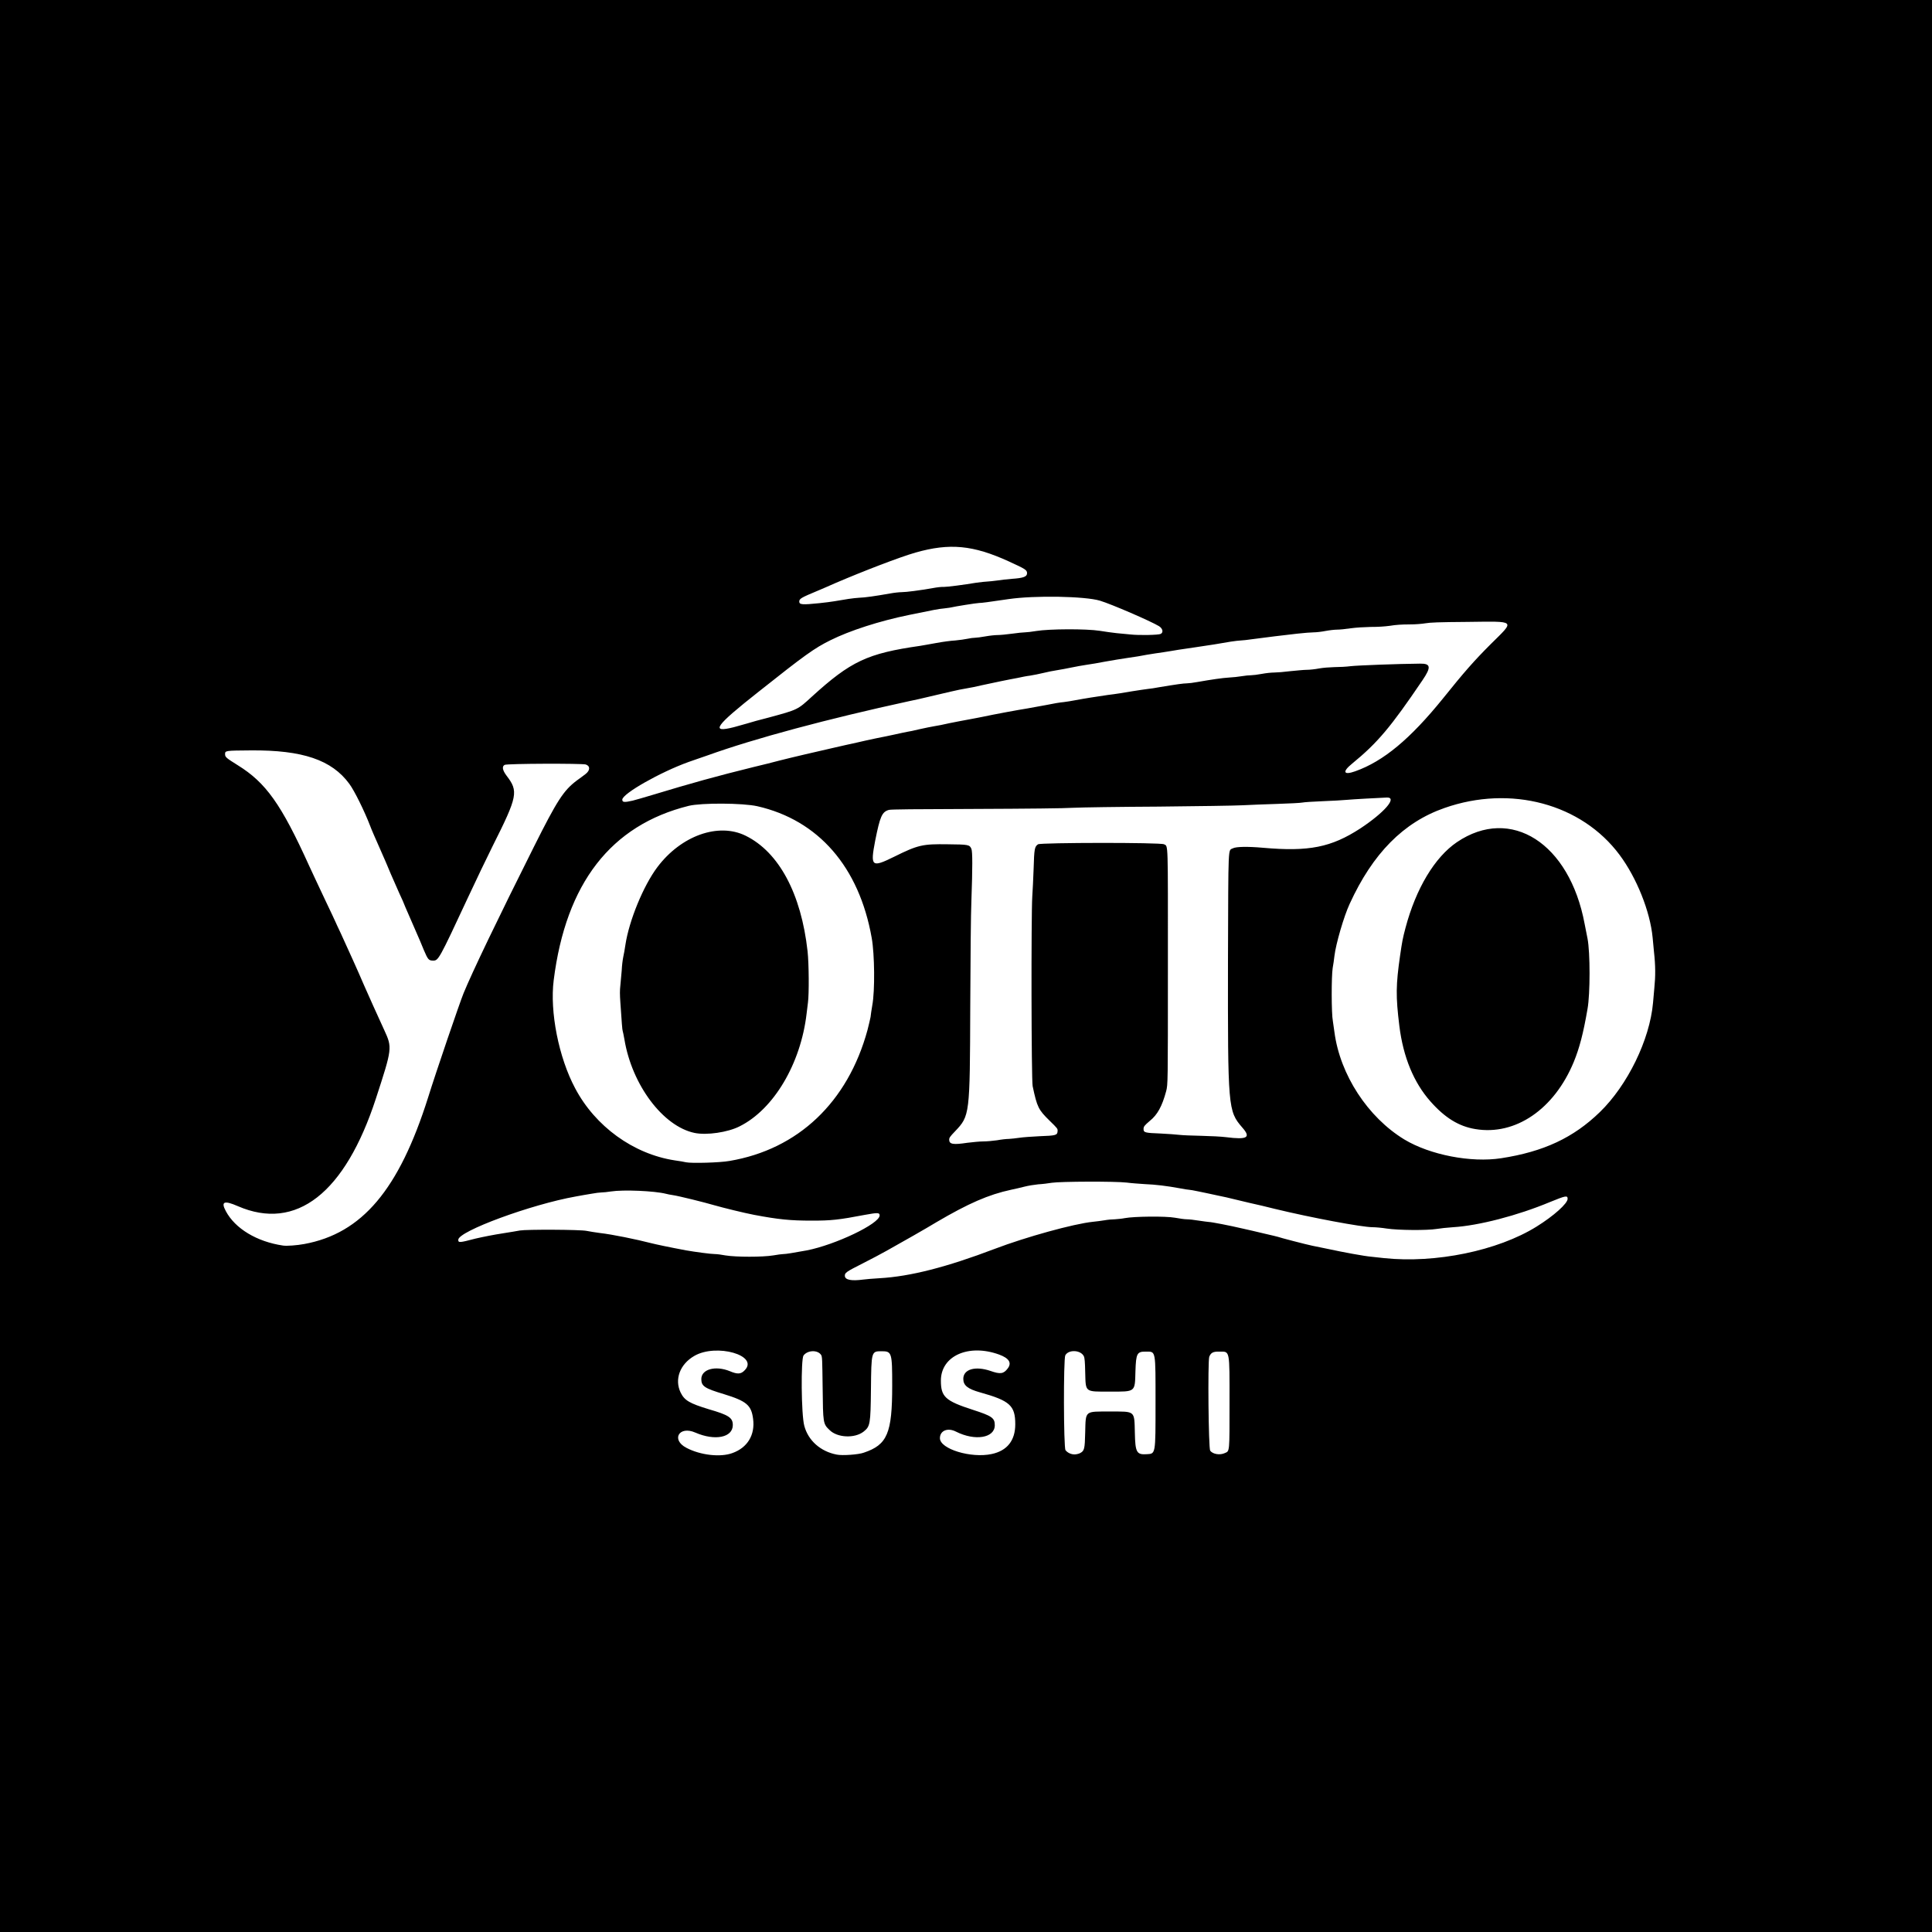
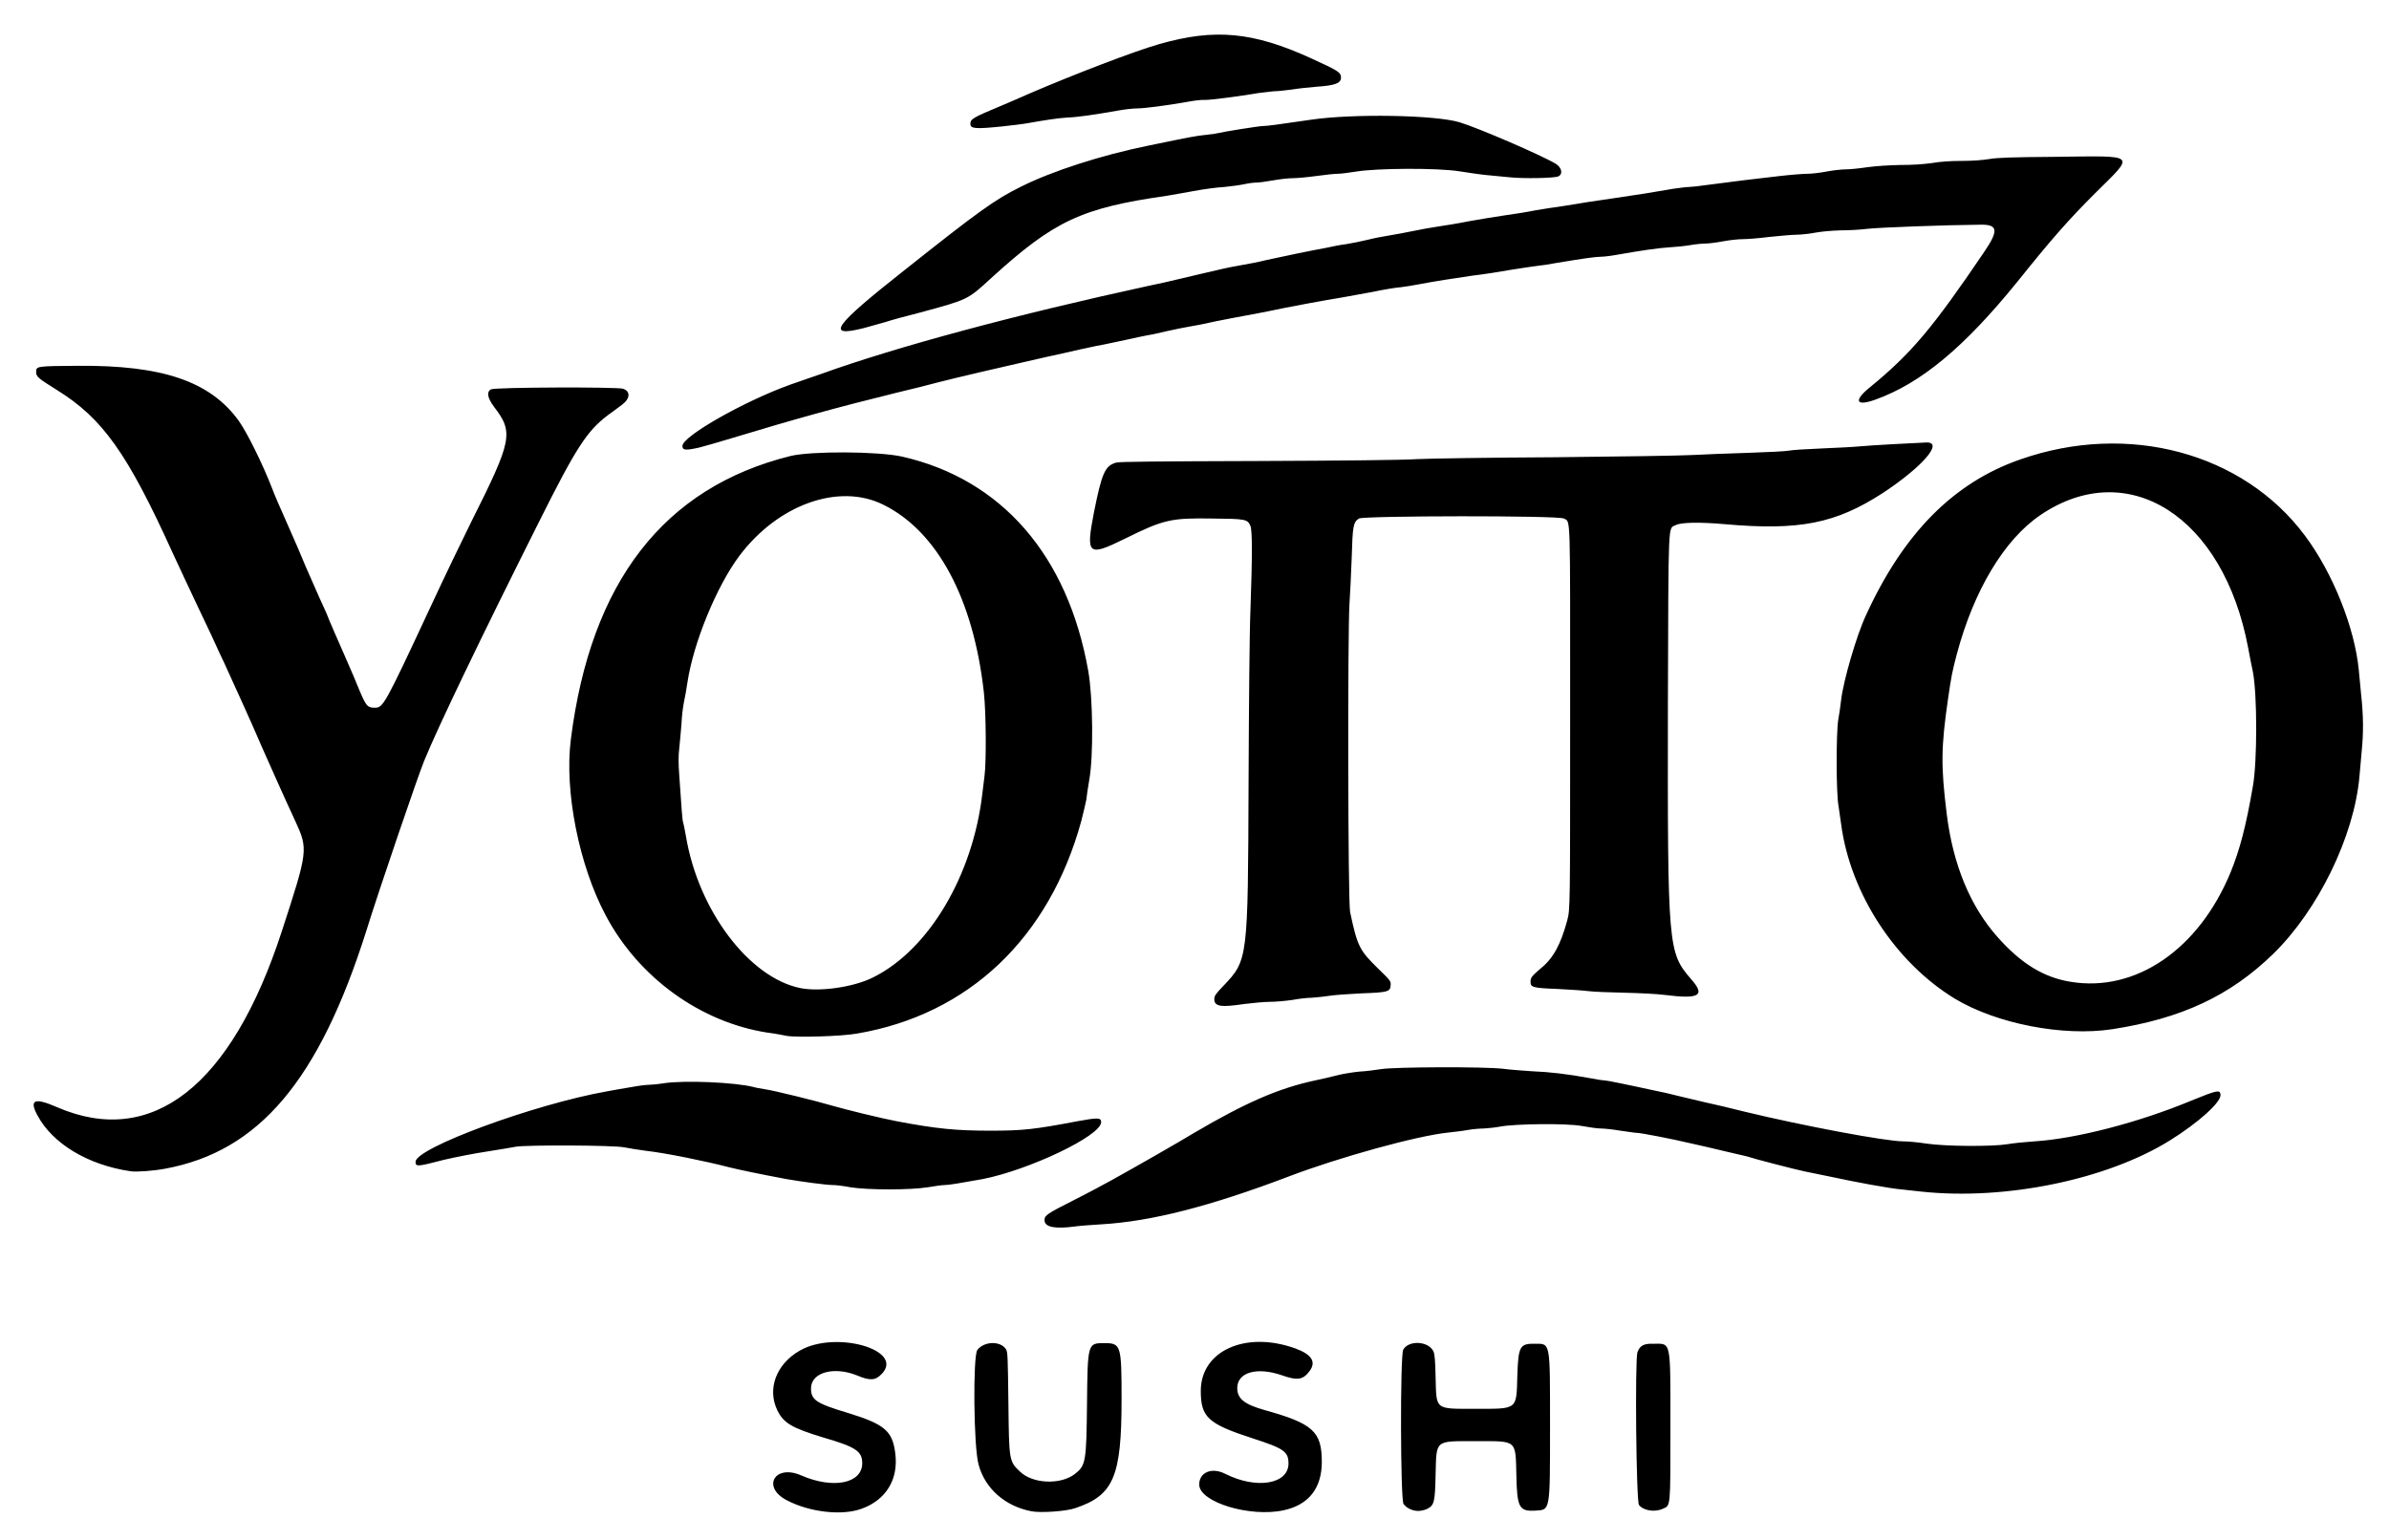
- <svg xmlns="http://www.w3.org/2000/svg" viewBox="0 0 1000 1000" role="img" aria-label="Yotto Sushi">
-   <path fill="currentColor" fill-rule="evenodd" d="M0.0 500.0L0.0 0.0L500.0 0.0L1000.0 0.0L1000.0 500.0L1000.0 1000.0L500.0 1000.0L0.0 1000.0L0.0 500.0ZM379.1 752.1C386.9 749.3 390.9 742.7 389.8 734.4C388.9 727.3 386.4 725.2 374.7 721.6C364.7 718.6 363.0 717.5 363.0 713.8C363.0 708.7 370.3 706.7 377.7 709.7C381.7 711.4 383.5 711.3 385.4 709.3C393.1 701.6 370.8 695.2 359.4 701.8C351.9 706.1 349.0 714.0 352.3 720.8C354.3 724.9 357.0 726.4 366.8 729.4C377.2 732.4 379.3 733.8 379.3 737.6C379.3 744.1 370.0 745.9 359.9 741.5C351.5 737.8 347.2 745.2 355.3 749.4C362.5 753.2 372.9 754.4 379.1 752.1ZM447.1 751.9C459.3 747.8 461.8 741.9 461.8 717.2C461.8 700.0 461.6 699.4 456.3 699.4C451.0 699.4 451.0 699.4 450.8 719.0C450.6 737.2 450.4 738.3 447.0 741.0C442.4 744.6 433.4 744.2 429.4 740.2C426.0 737.0 426.0 736.6 425.8 718.4C425.6 703.6 425.6 702.2 425.0 701.3C423.2 698.6 418.0 698.8 415.9 701.6C414.5 703.6 414.7 732.2 416.3 738.0C418.3 745.6 424.7 751.3 433.1 752.9C436.0 753.5 444.4 752.9 447.1 751.9ZM513.3 752.6C521.3 750.9 525.5 745.6 525.5 737.2C525.5 727.5 522.7 725.0 507.3 720.7C500.9 718.9 498.6 717.1 498.6 713.7C498.6 708.7 504.8 706.9 512.7 709.6C517.8 711.4 519.5 711.1 521.6 708.3C523.8 705.4 522.3 703.0 517.1 701.1C501.3 695.4 487.0 701.8 487.0 714.6C487.0 723.0 489.3 725.1 503.5 729.7C513.4 732.9 514.9 733.9 514.9 737.7C514.9 744.3 504.7 746.0 494.8 741.0C490.5 738.8 486.5 740.5 486.5 744.4C486.5 750.0 502.6 754.9 513.3 752.6ZM558.9 752.2C561.3 751.0 561.5 750.1 561.7 741.3C562.0 730.0 561.3 730.6 574.5 730.6C587.8 730.6 587.1 730.0 587.4 741.6C587.6 751.7 588.3 753.0 593.4 752.7C598.2 752.4 598.1 753.3 598.1 726.0C598.1 698.7 598.3 699.6 593.3 699.6C588.5 699.5 588.0 700.4 587.7 709.8C587.4 720.7 587.9 720.3 574.5 720.3C561.3 720.3 562.0 720.8 561.7 710.3C561.6 704.9 561.4 702.8 561.0 702.0C559.4 698.7 553.1 698.4 551.4 701.5C550.4 703.4 550.5 749.1 551.5 750.6C552.5 751.9 554.3 752.8 556.2 752.8C557.0 752.8 558.3 752.5 558.9 752.2ZM634.0 752.1C636.5 751.0 636.4 752.0 636.4 726.1C636.4 698.1 636.7 699.6 631.0 699.6C627.9 699.5 626.7 700.2 625.9 702.3C625.1 704.9 625.5 749.7 626.4 750.9C627.8 752.7 631.4 753.3 634.0 752.1ZM446.8 662.3C448.1 662.1 451.9 661.8 455.3 661.6C471.1 660.7 489.9 655.9 514.9 646.4C530.9 640.3 555.8 633.4 565.7 632.4C567.4 632.2 570.2 631.9 571.8 631.6C573.4 631.3 575.8 631.1 577.1 631.1C578.5 631.0 580.7 630.8 582.2 630.5C586.9 629.6 603.3 629.4 608.2 630.3C610.4 630.7 613.1 631.1 614.2 631.1C615.4 631.1 618.2 631.4 620.5 631.8C622.8 632.1 625.2 632.5 625.8 632.5C627.0 632.5 636.4 634.3 643.2 635.9C645.6 636.4 650.6 637.6 654.4 638.5C658.2 639.4 661.4 640.1 661.5 640.2C662.1 640.5 676.3 644.2 679.3 644.8C680.9 645.1 684.6 645.9 687.6 646.5C695.0 648.1 706.2 650.2 710.0 650.5C711.7 650.7 714.6 651.0 716.4 651.2C743.0 654.0 775.2 647.4 795.3 634.9C804.3 629.3 811.4 622.9 811.4 620.5C811.4 618.6 810.3 618.9 802.2 622.2C785.4 629.2 765.3 634.4 752.1 635.2C749.1 635.4 745.3 635.8 743.6 636.1C738.7 636.9 723.8 636.8 717.8 635.9C715.3 635.5 712.0 635.2 710.5 635.2C705.0 635.2 678.8 630.3 659.8 625.7C656.3 624.8 650.4 623.4 646.7 622.6C643.0 621.7 639.0 620.8 637.9 620.5C636.8 620.2 633.4 619.4 630.3 618.8C627.2 618.1 622.8 617.2 620.4 616.7C618.1 616.2 615.8 615.8 615.3 615.8C614.9 615.8 612.9 615.5 610.9 615.1C603.9 613.8 597.9 613.1 592.6 612.9C589.6 612.7 585.4 612.4 583.2 612.1C577.3 611.4 548.9 611.5 544.4 612.2C542.6 612.5 539.4 612.9 537.4 613.0C535.4 613.2 532.2 613.7 530.3 614.2C528.4 614.7 525.3 615.4 523.4 615.8C511.7 618.3 501.2 622.9 484.7 632.6C480.3 635.3 465.6 643.7 458.9 647.4C456.2 648.9 450.8 651.8 446.8 653.8C437.7 658.4 437.2 658.8 437.3 660.5C437.5 662.5 440.7 663.1 446.8 662.3ZM400.2 649.8C402.4 649.4 404.8 649.1 405.5 649.1C406.8 649.1 410.4 648.5 417.6 647.2C432.4 644.3 455.3 633.4 455.3 629.1C455.3 627.6 454.3 627.6 447.7 628.8C434.1 631.4 430.2 631.8 420.2 631.8C409.1 631.8 403.0 631.2 390.3 628.8C385.1 627.8 374.5 625.2 369.6 623.8C364.9 622.4 351.2 619.0 348.3 618.6C347.0 618.4 345.3 618.1 344.7 617.9C338.8 616.4 322.7 615.7 316.2 616.7C314.4 617.0 312.2 617.2 311.4 617.2C310.5 617.2 308.1 617.5 306.0 617.9C303.9 618.2 300.3 618.9 298.0 619.3C274.9 623.4 237.2 637.3 237.2 641.7C237.2 643.3 237.7 643.3 246.1 641.1C249.9 640.2 256.1 639.0 260.1 638.4C264.0 637.8 268.0 637.1 269.1 636.9C272.5 636.3 300.3 636.4 303.6 637.1C305.1 637.4 308.2 637.9 310.5 638.2C316.8 638.9 329.5 641.5 337.2 643.5C339.6 644.1 346.1 645.5 355.2 647.2C359.8 648.0 367.9 649.1 370.0 649.1C371.0 649.1 373.5 649.4 375.5 649.8C381.0 650.7 394.7 650.7 400.2 649.8ZM157.5 643.9C187.4 638.4 206.5 615.8 221.6 568.0C225.6 555.1 237.9 519.1 239.9 514.2C244.3 503.4 257.9 475.1 276.3 438.4C288.4 414.2 291.7 409.2 298.4 404.1C299.9 403.0 302.0 401.5 303.0 400.7C305.5 398.8 305.6 396.5 303.2 395.7C301.3 395.1 262.3 395.2 261.2 395.9C259.7 396.7 260.1 398.7 262.2 401.5C268.4 409.6 268.0 412.0 255.0 437.9C251.4 445.2 247.0 454.3 242.2 464.6C227.2 496.8 226.9 497.2 224.2 497.2C221.9 497.2 221.5 496.7 219.4 491.8C218.7 490.0 216.5 484.8 214.5 480.3C212.5 475.8 210.4 470.9 209.8 469.5C209.3 468.1 207.9 464.9 206.7 462.4C205.6 459.9 203.6 455.4 202.3 452.4C201.1 449.4 198.4 443.2 196.4 438.7C194.4 434.2 192.2 429.2 191.6 427.5C188.6 419.7 183.4 409.2 180.8 405.7C171.7 393.3 156.6 388.2 129.9 388.4C116.5 388.5 116.5 388.5 116.5 390.4C116.5 391.9 117.2 392.4 123.1 396.1C137.6 405.1 145.5 416.1 160.0 448.1C161.4 451.2 165.1 459.0 168.1 465.4C171.2 471.9 173.7 477.2 173.7 477.3C173.7 477.3 174.9 480.0 176.4 483.1C180.2 491.4 185.2 502.4 188.4 509.9C191.7 517.3 194.6 523.9 198.9 533.2C203.1 542.3 203.0 542.7 194.6 568.5C178.6 617.6 153.3 637.4 123.1 624.3C116.0 621.2 114.2 621.9 116.9 626.9C121.7 635.9 132.9 642.7 146.5 644.7C148.4 645.0 153.7 644.6 157.5 643.9ZM377.6 600.9C413.1 594.9 438.8 570.5 449.0 533.2C449.7 530.5 450.4 527.4 450.6 526.4C450.7 525.3 451.1 522.6 451.5 520.3C452.9 512.8 452.7 493.9 451.2 485.5C444.7 448.7 423.6 424.5 392.0 417.3C384.4 415.6 363.1 415.5 356.5 417.1C316.2 427.1 292.9 457.2 286.6 507.3C284.5 523.7 289.2 547.4 297.7 563.3C308.1 583.0 327.8 597.3 349.2 600.6C351.6 600.9 354.2 601.4 355.1 601.6C357.9 602.2 372.7 601.8 377.6 600.9ZM777.0 599.5C799.0 596.1 814.4 588.9 828.1 575.6C842.4 561.7 853.9 538.2 855.6 519.1C855.7 517.8 856.0 514.3 856.3 511.2C856.9 505.3 856.9 499.8 856.1 492.7C855.9 490.5 855.6 487.2 855.4 485.3C854.1 471.7 847.1 454.3 838.3 442.5C818.6 416.0 781.9 406.2 747.7 418.2C726.4 425.6 710.5 441.8 698.6 467.8C695.6 474.2 691.4 488.7 690.7 494.8C690.5 496.6 690.1 499.4 689.8 501.0C689.1 505.2 689.1 524.7 689.9 528.6C690.1 530.1 690.5 532.6 690.7 534.2C693.6 556.3 708.0 578.3 726.9 589.8C740.2 597.8 761.4 601.9 777.0 599.5ZM500.7 591.5C503.3 591.2 506.9 590.8 508.9 590.8C510.8 590.8 514.0 590.5 516.1 590.2C518.2 589.8 520.9 589.5 522.2 589.5C523.4 589.4 525.9 589.2 527.7 588.9C529.6 588.6 534.2 588.3 538.1 588.1C546.5 587.8 547.3 587.6 547.4 585.5C547.5 584.2 547.4 584.1 543.2 580.0C537.5 574.4 536.8 573.1 534.5 562.2C533.8 559.0 533.7 473.6 534.3 464.1C534.5 461.4 534.8 455.0 535.0 449.7C535.3 439.3 535.5 438.2 537.3 437.0C538.8 436.1 600.8 436.0 602.5 437.0C604.7 438.2 604.5 434.1 604.5 500.5C604.5 561.2 604.5 561.2 603.6 564.8C601.5 572.6 599.1 577.0 595.1 580.2C592.3 582.6 591.9 583.1 591.9 584.4C591.9 586.2 592.6 586.4 600.6 586.7C604.5 586.9 608.9 587.2 610.4 587.4C611.9 587.6 617.1 587.8 621.9 587.9C626.6 588.0 632.4 588.3 634.6 588.6C645.7 590.0 647.6 588.8 643.0 583.6C635.6 575.0 635.5 573.8 635.6 496.5C635.8 435.9 635.6 440.4 638.1 439.1C639.7 438.2 645.8 438.1 653.7 438.8C677.5 440.9 689.0 438.6 704.1 428.8C716.5 420.6 723.4 412.7 717.9 412.8C713.2 413.0 700.2 413.7 697.1 414.0C695.2 414.2 689.6 414.5 684.6 414.7C679.7 414.9 674.9 415.2 674.1 415.4C673.2 415.6 667.4 415.9 661.1 416.1C654.8 416.3 646.7 416.6 643.2 416.8C639.7 417.0 620.1 417.3 599.7 417.5C579.3 417.6 559.5 417.9 555.7 418.1C551.5 418.4 531.1 418.6 505.2 418.7C473.1 418.8 461.3 418.9 460.1 419.2C456.5 420.2 455.5 422.6 453.0 435.1C450.4 448.6 451.1 449.2 462.7 443.5C475.2 437.3 477.5 436.8 490.6 437.0C501.3 437.1 501.9 437.2 502.8 439.4C503.4 440.8 503.4 449.1 502.8 466.0C502.5 472.5 502.3 496.8 502.2 521.3C502.0 577.2 502.0 577.5 494.3 585.6C491.7 588.3 491.3 588.9 491.3 589.9C491.3 592.3 493.4 592.6 500.7 591.5ZM359.5 586.4C343.2 583.0 327.1 561.6 323.2 538.0C322.8 535.8 322.4 533.8 322.3 533.6C322.1 533.3 321.8 529.3 321.1 518.9C320.8 514.8 320.8 512.5 321.1 510.0C321.3 508.2 321.6 504.7 321.8 502.3C321.9 499.8 322.3 496.7 322.6 495.3C322.9 494.0 323.4 491.2 323.7 489.1C325.6 476.5 333.0 458.5 340.2 448.9C352.5 432.5 371.9 425.6 386.0 432.6C403.2 441.1 414.7 462.6 418.0 492.4C418.7 498.7 418.8 514.5 418.2 518.9C418.0 520.5 417.7 523.0 417.5 524.6C414.5 550.5 400.5 574.2 382.8 583.0C376.7 586.1 365.8 587.7 359.5 586.4ZM763.6 584.4C755.1 583.0 747.9 578.6 740.4 570.1C731.8 560.4 726.3 547.2 724.3 531.0C722.4 515.6 722.5 509.8 724.7 494.5C725.8 487.0 726.0 485.9 727.5 480.2C732.9 459.9 742.6 443.7 754.1 435.9C782.0 417.0 812.4 436.4 820.2 478.2C820.7 480.9 821.4 484.4 821.7 485.8C823.1 493.0 823.1 514.4 821.7 522.2C819.5 535.0 817.5 542.5 814.6 549.6C804.5 574.1 784.4 587.9 763.6 584.4ZM327.5 414.4C329.0 414.0 333.7 412.7 337.9 411.4C357.7 405.4 371.0 401.7 390.1 397.0C394.8 395.9 400.7 394.4 403.3 393.7C409.1 392.2 423.3 388.9 431.7 387.0C435.2 386.2 440.4 385.0 443.3 384.4C446.2 383.7 450.8 382.7 453.7 382.1C456.6 381.6 460.9 380.6 463.4 380.1C465.9 379.5 468.6 379.0 469.5 378.8C470.3 378.7 473.3 378.1 476.1 377.4C478.8 376.8 482.2 376.1 483.5 375.9C484.9 375.7 488.5 375.0 491.5 374.3C494.6 373.7 499.0 372.8 501.4 372.4C503.8 372.0 507.0 371.3 508.7 371.0C513.7 369.9 527.7 367.3 531.7 366.7C533.8 366.3 538.3 365.5 541.6 364.9C544.9 364.2 549.0 363.5 550.6 363.4C552.2 363.2 554.7 362.8 556.2 362.5C561.5 361.5 567.3 360.6 573.5 359.7C577.0 359.3 582.7 358.4 586.0 357.8C589.3 357.3 593.0 356.7 594.1 356.6C595.3 356.5 597.9 356.1 600.0 355.7C609.0 354.2 612.6 353.7 614.3 353.7C615.2 353.7 617.7 353.4 619.8 353.0C627.2 351.7 632.7 350.9 636.1 350.7C638.0 350.6 641.0 350.3 642.7 350.0C644.4 349.7 646.6 349.5 647.6 349.5C648.5 349.5 651.0 349.2 653.1 348.8C655.2 348.4 658.0 348.1 659.5 348.1C660.9 348.1 664.7 347.8 667.8 347.4C671.0 347.1 674.8 346.7 676.3 346.7C677.8 346.7 680.7 346.4 682.7 346.0C685.0 345.6 687.7 345.4 690.6 345.3C693.1 345.3 696.9 345.1 699.2 344.8C702.7 344.4 723.4 343.6 735.0 343.5C740.6 343.4 740.9 345.3 736.2 352.2C719.8 376.4 713.1 384.4 699.8 395.3C694.6 399.5 695.4 401.4 701.5 399.2C716.1 394.0 729.9 382.5 746.9 361.5C757.8 347.9 763.0 342.0 771.5 333.5C784.3 320.8 785.2 321.6 759.2 321.9C744.5 322.0 740.2 322.2 737.9 322.6C736.0 322.9 732.9 323.2 729.4 323.2C725.6 323.2 722.4 323.4 719.5 323.9C716.5 324.3 713.4 324.5 709.4 324.5C705.5 324.6 702.2 324.8 699.1 325.2C696.5 325.6 693.4 325.9 692.1 325.9C690.8 325.9 688.1 326.2 686.0 326.6C684.0 327.0 681.2 327.3 680.0 327.3C678.7 327.3 674.8 327.6 671.3 328.0C660.8 329.2 658.5 329.5 648.5 330.8C645.8 331.2 643.0 331.5 642.3 331.5C641.5 331.5 639.2 331.8 637.1 332.1C632.1 333.0 625.2 334.1 618.9 335.0C616.2 335.4 612.2 336.0 610.1 336.3C608.0 336.7 604.4 337.2 602.1 337.6C599.8 337.9 596.0 338.5 593.6 338.9C591.2 339.4 586.9 340.1 583.9 340.5C581.0 340.9 575.7 341.8 572.3 342.4C568.9 343.1 564.4 343.8 562.4 344.1C560.4 344.4 556.9 345.0 554.6 345.5C552.3 346.0 548.9 346.6 547.1 346.9C545.2 347.2 542.0 347.8 540.1 348.3C538.1 348.8 535.0 349.4 533.2 349.7C531.4 349.9 528.5 350.5 526.7 350.9C524.9 351.2 521.0 352.0 518.0 352.6C515.1 353.2 510.6 354.2 508.1 354.7C505.7 355.3 502.2 356.0 500.3 356.3C498.5 356.6 494.8 357.3 492.0 358.0C489.3 358.6 484.3 359.8 480.9 360.6C477.6 361.4 472.8 362.5 470.2 363.0C428.8 372.0 390.6 382.2 366.2 391.0C362.6 392.2 358.2 393.8 356.4 394.4C341.9 399.6 322.1 410.8 322.1 413.9C322.1 415.3 323.1 415.4 327.5 414.4ZM379.8 376.4C381.7 375.9 384.8 375.0 386.6 374.5C388.4 373.9 393.5 372.5 397.9 371.4C413.0 367.3 412.8 367.4 420.2 360.6C440.4 342.2 449.0 338.2 476.2 334.3C477.8 334.0 481.6 333.4 484.7 332.8C487.9 332.2 492.3 331.6 494.5 331.5C496.6 331.3 499.5 330.9 500.9 330.6C502.2 330.3 503.9 330.1 504.7 330.1C505.4 330.1 507.8 329.8 510.0 329.4C512.2 329.0 515.0 328.7 516.3 328.7C517.6 328.7 520.9 328.4 523.8 328.0C526.6 327.6 529.6 327.3 530.5 327.3C531.4 327.3 534.0 327.0 536.4 326.6C543.0 325.5 562.2 325.4 569.2 326.5C571.8 326.9 575.7 327.5 577.8 327.7C579.9 327.9 583.2 328.2 585.1 328.4C589.6 328.9 599.7 328.7 600.8 328.1C602.3 327.3 601.8 325.3 599.9 324.1C595.6 321.5 575.3 312.7 569.3 310.9C561.6 308.6 535.6 308.1 522.0 310.1C511.2 311.7 508.0 312.1 506.8 312.1C505.5 312.1 493.8 314.0 492.8 314.3C492.5 314.4 490.7 314.7 488.8 314.9C485.6 315.2 483.6 315.6 470.5 318.3C455.3 321.4 439.8 326.4 429.8 331.4C421.5 335.5 416.5 339.1 392.7 358.0C370.0 375.9 367.5 379.5 379.8 376.4ZM424.1 312.2C426.8 311.9 430.3 311.5 431.9 311.2C437.6 310.2 441.4 309.6 444.6 309.4C447.8 309.3 453.2 308.5 460.6 307.2C462.7 306.8 465.5 306.5 466.7 306.5C469.0 306.5 476.0 305.6 482.8 304.4C484.9 304.0 487.4 303.7 488.4 303.8C490.3 303.8 498.9 302.7 505.4 301.6C507.7 301.3 510.3 301.0 511.1 301.0C511.9 301.0 514.1 300.7 515.9 300.5C517.7 300.2 521.3 299.8 523.8 299.6C529.7 299.2 531.6 298.5 531.6 296.7C531.6 295.0 530.7 294.5 522.2 290.6C503.6 282.1 491.5 281.0 473.9 286.0C465.8 288.3 446.6 295.7 432.4 301.8C429.4 303.1 425.4 304.9 423.4 305.7C414.5 309.4 413.7 309.9 413.7 311.4C413.7 313.0 415.3 313.1 424.1 312.2Z" />
+ <svg xmlns="http://www.w3.org/2000/svg" viewBox="105 272 760 490" role="img" aria-label="Yotto Sushi">
+   <path fill="currentColor" fill-rule="evenodd" d="M379.1 752.1C386.9 749.3 390.9 742.7 389.8 734.4C388.9 727.3 386.4 725.2 374.7 721.6C364.7 718.6 363.0 717.5 363.0 713.8C363.0 708.7 370.3 706.7 377.7 709.7C381.7 711.4 383.5 711.3 385.4 709.3C393.1 701.6 370.8 695.2 359.4 701.8C351.9 706.1 349.0 714.0 352.3 720.8C354.3 724.9 357.0 726.4 366.8 729.4C377.2 732.4 379.3 733.8 379.3 737.6C379.3 744.1 370.0 745.9 359.9 741.5C351.5 737.8 347.2 745.2 355.3 749.4C362.5 753.2 372.9 754.4 379.1 752.1ZM447.1 751.9C459.3 747.8 461.8 741.9 461.8 717.2C461.8 700.0 461.6 699.4 456.3 699.4C451.0 699.4 451.0 699.4 450.8 719.0C450.6 737.2 450.4 738.3 447.0 741.0C442.4 744.6 433.4 744.2 429.4 740.2C426.0 737.0 426.0 736.6 425.8 718.4C425.6 703.6 425.6 702.2 425.0 701.3C423.2 698.6 418.0 698.8 415.9 701.6C414.5 703.6 414.7 732.2 416.3 738.0C418.3 745.6 424.7 751.3 433.1 752.9C436.0 753.5 444.4 752.9 447.1 751.9ZM513.3 752.6C521.3 750.9 525.5 745.6 525.5 737.2C525.5 727.5 522.7 725.0 507.3 720.7C500.9 718.9 498.6 717.1 498.6 713.7C498.6 708.7 504.8 706.9 512.7 709.6C517.8 711.4 519.5 711.1 521.6 708.3C523.8 705.4 522.3 703.0 517.1 701.1C501.3 695.4 487.0 701.8 487.0 714.6C487.0 723.0 489.3 725.1 503.5 729.7C513.4 732.9 514.9 733.9 514.9 737.7C514.9 744.3 504.7 746.0 494.8 741.0C490.5 738.8 486.5 740.5 486.5 744.4C486.5 750.0 502.6 754.9 513.3 752.6ZM558.9 752.2C561.3 751.0 561.5 750.1 561.7 741.3C562.0 730.0 561.3 730.6 574.5 730.6C587.8 730.6 587.1 730.0 587.4 741.6C587.6 751.7 588.3 753.0 593.4 752.7C598.2 752.4 598.1 753.3 598.1 726.0C598.1 698.7 598.3 699.6 593.3 699.6C588.5 699.5 588.0 700.4 587.7 709.8C587.4 720.7 587.9 720.3 574.5 720.3C561.3 720.3 562.0 720.8 561.7 710.3C561.6 704.9 561.4 702.8 561.0 702.0C559.4 698.7 553.1 698.4 551.4 701.5C550.4 703.4 550.5 749.1 551.5 750.6C552.5 751.9 554.3 752.8 556.2 752.8C557.0 752.8 558.3 752.5 558.9 752.2ZM634.0 752.1C636.5 751.0 636.4 752.0 636.4 726.1C636.4 698.1 636.7 699.6 631.0 699.6C627.9 699.5 626.7 700.2 625.9 702.3C625.1 704.9 625.5 749.7 626.4 750.9C627.8 752.7 631.4 753.3 634.0 752.1ZM446.8 662.3C448.1 662.1 451.9 661.8 455.3 661.6C471.1 660.7 489.9 655.9 514.9 646.4C530.9 640.3 555.8 633.4 565.7 632.4C567.4 632.2 570.2 631.9 571.8 631.6C573.4 631.3 575.8 631.1 577.1 631.1C578.5 631.0 580.7 630.8 582.2 630.5C586.9 629.6 603.3 629.4 608.2 630.3C610.4 630.7 613.1 631.1 614.2 631.1C615.4 631.1 618.2 631.4 620.5 631.8C622.8 632.1 625.2 632.5 625.8 632.5C627.0 632.5 636.4 634.3 643.2 635.9C645.6 636.4 650.6 637.6 654.4 638.5C658.2 639.4 661.4 640.1 661.5 640.2C662.1 640.5 676.3 644.2 679.3 644.8C680.9 645.1 684.6 645.9 687.6 646.5C695.0 648.1 706.2 650.2 710.0 650.5C711.7 650.7 714.6 651.0 716.4 651.2C743.0 654.0 775.2 647.4 795.3 634.9C804.3 629.3 811.4 622.9 811.4 620.5C811.4 618.6 810.3 618.9 802.2 622.2C785.4 629.2 765.3 634.4 752.1 635.2C749.1 635.4 745.3 635.8 743.6 636.1C738.7 636.9 723.8 636.8 717.8 635.9C715.3 635.5 712.0 635.2 710.5 635.2C705.0 635.2 678.8 630.3 659.8 625.7C656.3 624.8 650.4 623.4 646.7 622.6C643.0 621.7 639.0 620.8 637.9 620.5C636.8 620.2 633.4 619.4 630.3 618.8C627.2 618.1 622.8 617.2 620.4 616.7C618.1 616.2 615.8 615.8 615.3 615.8C614.9 615.8 612.9 615.5 610.9 615.1C603.9 613.8 597.9 613.1 592.6 612.9C589.6 612.7 585.4 612.4 583.2 612.1C577.3 611.4 548.9 611.5 544.4 612.2C542.6 612.5 539.4 612.9 537.4 613.0C535.4 613.2 532.2 613.7 530.3 614.2C528.4 614.7 525.3 615.4 523.4 615.8C511.7 618.3 501.2 622.9 484.7 632.6C480.3 635.3 465.6 643.7 458.9 647.4C456.2 648.9 450.8 651.8 446.8 653.8C437.7 658.4 437.2 658.8 437.3 660.5C437.5 662.5 440.7 663.1 446.8 662.3ZM400.2 649.8C402.4 649.4 404.8 649.1 405.5 649.1C406.8 649.1 410.4 648.5 417.6 647.2C432.4 644.3 455.3 633.4 455.3 629.1C455.3 627.6 454.3 627.6 447.7 628.8C434.1 631.4 430.2 631.8 420.2 631.8C409.1 631.8 403.0 631.2 390.3 628.8C385.1 627.8 374.5 625.2 369.6 623.8C364.9 622.4 351.2 619.0 348.3 618.6C347.0 618.4 345.3 618.1 344.7 617.9C338.8 616.4 322.7 615.7 316.2 616.7C314.4 617.0 312.2 617.2 311.4 617.2C310.5 617.2 308.1 617.5 306.0 617.9C303.9 618.2 300.3 618.9 298.0 619.3C274.9 623.4 237.2 637.3 237.2 641.7C237.2 643.3 237.7 643.3 246.1 641.1C249.9 640.2 256.1 639.0 260.1 638.4C264.0 637.8 268.0 637.1 269.1 636.9C272.5 636.3 300.3 636.4 303.6 637.1C305.1 637.4 308.2 637.9 310.5 638.2C316.8 638.9 329.5 641.5 337.2 643.5C339.6 644.1 346.1 645.5 355.2 647.2C359.8 648.0 367.9 649.1 370.0 649.1C371.0 649.1 373.5 649.4 375.5 649.8C381.0 650.7 394.7 650.7 400.2 649.8ZM157.5 643.9C187.4 638.4 206.5 615.8 221.6 568.0C225.6 555.1 237.9 519.1 239.9 514.2C244.3 503.4 257.9 475.1 276.3 438.4C288.4 414.2 291.7 409.2 298.4 404.1C299.9 403.0 302.0 401.5 303.0 400.7C305.5 398.8 305.6 396.5 303.2 395.7C301.3 395.1 262.3 395.2 261.2 395.9C259.7 396.7 260.1 398.7 262.2 401.5C268.4 409.6 268.0 412.0 255.0 437.9C251.4 445.2 247.0 454.3 242.2 464.6C227.2 496.8 226.9 497.2 224.2 497.2C221.9 497.2 221.5 496.7 219.4 491.8C218.7 490.0 216.5 484.8 214.5 480.3C212.5 475.8 210.4 470.9 209.8 469.5C209.3 468.1 207.9 464.9 206.7 462.4C205.6 459.9 203.6 455.4 202.3 452.4C201.1 449.4 198.4 443.2 196.4 438.7C194.4 434.2 192.2 429.2 191.6 427.5C188.6 419.7 183.4 409.2 180.8 405.7C171.7 393.3 156.6 388.2 129.9 388.4C116.5 388.5 116.5 388.5 116.5 390.4C116.5 391.9 117.2 392.4 123.1 396.1C137.6 405.1 145.5 416.1 160.0 448.1C161.4 451.2 165.1 459.0 168.1 465.4C171.2 471.9 173.7 477.2 173.7 477.3C173.7 477.3 174.9 480.0 176.4 483.1C180.2 491.4 185.2 502.4 188.4 509.9C191.7 517.3 194.6 523.9 198.9 533.2C203.1 542.3 203.0 542.7 194.6 568.5C178.6 617.6 153.3 637.4 123.1 624.3C116.0 621.2 114.2 621.9 116.9 626.9C121.7 635.9 132.9 642.7 146.5 644.7C148.4 645.0 153.7 644.6 157.5 643.9ZM377.6 600.9C413.1 594.9 438.8 570.5 449.0 533.2C449.7 530.5 450.4 527.4 450.6 526.4C450.7 525.3 451.1 522.6 451.5 520.3C452.9 512.8 452.7 493.9 451.2 485.5C444.7 448.7 423.6 424.5 392.0 417.3C384.4 415.6 363.1 415.5 356.5 417.1C316.2 427.1 292.9 457.2 286.6 507.3C284.5 523.7 289.2 547.4 297.7 563.3C308.1 583.0 327.8 597.3 349.2 600.6C351.6 600.9 354.2 601.4 355.1 601.6C357.9 602.2 372.7 601.8 377.6 600.9ZM777.0 599.5C799.0 596.1 814.4 588.9 828.1 575.6C842.4 561.7 853.9 538.2 855.6 519.1C855.7 517.8 856.0 514.3 856.3 511.2C856.9 505.3 856.9 499.8 856.1 492.7C855.9 490.5 855.6 487.2 855.4 485.3C854.1 471.7 847.1 454.3 838.3 442.5C818.6 416.0 781.9 406.2 747.7 418.2C726.4 425.6 710.5 441.8 698.6 467.8C695.6 474.2 691.4 488.7 690.7 494.8C690.5 496.6 690.1 499.4 689.8 501.0C689.1 505.2 689.1 524.7 689.9 528.6C690.1 530.1 690.5 532.6 690.7 534.2C693.6 556.3 708.0 578.3 726.9 589.8C740.2 597.8 761.4 601.9 777.0 599.5ZM500.7 591.5C503.3 591.2 506.9 590.8 508.9 590.8C510.8 590.8 514.0 590.5 516.1 590.2C518.2 589.8 520.9 589.5 522.2 589.5C523.4 589.4 525.9 589.2 527.7 588.9C529.6 588.6 534.2 588.3 538.1 588.1C546.5 587.8 547.3 587.6 547.4 585.5C547.5 584.2 547.4 584.1 543.2 580.0C537.5 574.4 536.8 573.1 534.5 562.2C533.8 559.0 533.7 473.6 534.3 464.1C534.5 461.4 534.8 455.0 535.0 449.7C535.3 439.3 535.5 438.2 537.3 437.0C538.8 436.1 600.8 436.0 602.5 437.0C604.7 438.2 604.5 434.1 604.5 500.5C604.5 561.2 604.5 561.2 603.6 564.8C601.5 572.6 599.1 577.0 595.1 580.2C592.3 582.6 591.9 583.1 591.9 584.4C591.9 586.2 592.6 586.4 600.6 586.7C604.5 586.9 608.9 587.2 610.4 587.4C611.9 587.6 617.1 587.8 621.9 587.9C626.6 588.0 632.4 588.3 634.6 588.6C645.7 590.0 647.6 588.8 643.0 583.6C635.6 575.0 635.5 573.8 635.6 496.5C635.8 435.9 635.6 440.4 638.1 439.1C639.7 438.2 645.8 438.1 653.7 438.8C677.5 440.9 689.0 438.6 704.1 428.8C716.5 420.6 723.4 412.7 717.9 412.8C713.2 413.0 700.2 413.7 697.1 414.0C695.2 414.2 689.6 414.5 684.6 414.7C679.7 414.9 674.9 415.2 674.1 415.4C673.2 415.6 667.4 415.9 661.1 416.1C654.8 416.3 646.7 416.6 643.2 416.8C639.7 417.0 620.1 417.3 599.7 417.5C579.3 417.6 559.5 417.9 555.7 418.1C551.5 418.4 531.1 418.6 505.2 418.7C473.1 418.8 461.3 418.9 460.1 419.2C456.5 420.2 455.5 422.6 453.0 435.1C450.4 448.6 451.1 449.2 462.7 443.5C475.2 437.3 477.5 436.8 490.6 437.0C501.3 437.1 501.9 437.2 502.8 439.4C503.4 440.8 503.4 449.1 502.8 466.0C502.5 472.5 502.3 496.8 502.2 521.3C502.0 577.2 502.0 577.5 494.3 585.6C491.7 588.3 491.3 588.9 491.3 589.9C491.3 592.3 493.4 592.6 500.7 591.5ZM359.5 586.4C343.2 583.0 327.1 561.6 323.2 538.0C322.8 535.8 322.4 533.8 322.3 533.6C322.1 533.3 321.8 529.3 321.1 518.9C320.8 514.8 320.8 512.5 321.1 510.0C321.3 508.2 321.6 504.7 321.8 502.3C321.9 499.8 322.3 496.7 322.6 495.3C322.9 494.0 323.4 491.2 323.7 489.1C325.6 476.5 333.0 458.5 340.2 448.9C352.5 432.5 371.9 425.6 386.0 432.6C403.2 441.1 414.7 462.6 418.0 492.4C418.7 498.7 418.8 514.5 418.2 518.9C418.0 520.5 417.7 523.0 417.5 524.6C414.5 550.5 400.5 574.2 382.8 583.0C376.7 586.1 365.8 587.7 359.5 586.4ZM763.6 584.4C755.1 583.0 747.9 578.6 740.4 570.1C731.8 560.4 726.3 547.2 724.3 531.0C722.4 515.6 722.5 509.8 724.7 494.5C725.8 487.0 726.0 485.9 727.5 480.2C732.9 459.9 742.6 443.7 754.1 435.9C782.0 417.0 812.4 436.4 820.2 478.2C820.7 480.9 821.4 484.4 821.7 485.8C823.1 493.0 823.1 514.4 821.7 522.2C819.5 535.0 817.5 542.5 814.6 549.6C804.5 574.1 784.4 587.9 763.6 584.4ZM327.5 414.4C329.0 414.0 333.7 412.7 337.9 411.4C357.7 405.4 371.0 401.7 390.1 397.0C394.8 395.9 400.7 394.4 403.3 393.7C409.1 392.2 423.3 388.9 431.7 387.0C435.2 386.2 440.4 385.0 443.3 384.4C446.2 383.7 450.8 382.7 453.7 382.1C456.6 381.6 460.9 380.6 463.4 380.1C465.9 379.5 468.6 379.0 469.5 378.8C470.3 378.7 473.3 378.1 476.1 377.4C478.8 376.8 482.2 376.1 483.5 375.9C484.9 375.7 488.5 375.0 491.5 374.3C494.6 373.7 499.0 372.8 501.4 372.4C503.8 372.0 507.0 371.3 508.7 371.0C513.7 369.9 527.7 367.3 531.7 366.7C533.8 366.3 538.3 365.5 541.6 364.9C544.9 364.2 549.0 363.5 550.6 363.4C552.2 363.2 554.7 362.8 556.2 362.5C561.5 361.5 567.3 360.6 573.5 359.7C577.0 359.3 582.7 358.4 586.0 357.8C589.3 357.3 593.0 356.7 594.1 356.6C595.3 356.5 597.9 356.1 600.0 355.7C609.0 354.2 612.6 353.7 614.3 353.7C615.2 353.7 617.7 353.4 619.8 353.0C627.2 351.7 632.7 350.9 636.1 350.7C638.0 350.6 641.0 350.3 642.7 350.0C644.4 349.7 646.6 349.5 647.6 349.5C648.5 349.5 651.0 349.2 653.1 348.8C655.2 348.4 658.0 348.1 659.5 348.1C660.9 348.1 664.7 347.8 667.8 347.4C671.0 347.1 674.8 346.7 676.3 346.7C677.8 346.7 680.7 346.4 682.7 346.0C685.0 345.6 687.7 345.4 690.6 345.3C693.1 345.3 696.9 345.1 699.2 344.8C702.7 344.4 723.4 343.6 735.0 343.5C740.6 343.4 740.9 345.3 736.2 352.2C719.8 376.4 713.1 384.4 699.8 395.3C694.6 399.5 695.4 401.4 701.5 399.2C716.1 394.0 729.9 382.5 746.9 361.5C757.8 347.9 763.0 342.0 771.5 333.5C784.3 320.8 785.2 321.6 759.2 321.9C744.5 322.0 740.2 322.2 737.9 322.6C736.0 322.9 732.9 323.2 729.4 323.2C725.6 323.2 722.4 323.4 719.5 323.9C716.5 324.3 713.4 324.5 709.4 324.5C705.5 324.6 702.2 324.8 699.1 325.2C696.5 325.6 693.4 325.9 692.1 325.9C690.8 325.9 688.1 326.2 686.0 326.6C684.0 327.0 681.2 327.3 680.0 327.3C678.7 327.3 674.8 327.6 671.3 328.0C660.8 329.2 658.5 329.5 648.5 330.8C645.8 331.2 643.0 331.5 642.3 331.5C641.5 331.5 639.2 331.8 637.1 332.1C632.1 333.0 625.2 334.1 618.9 335.0C616.2 335.4 612.2 336.0 610.1 336.3C608.0 336.7 604.4 337.2 602.1 337.6C599.8 337.9 596.0 338.5 593.6 338.9C591.2 339.4 586.9 340.1 583.9 340.5C581.0 340.9 575.7 341.8 572.3 342.4C568.9 343.1 564.4 343.8 562.4 344.1C560.4 344.4 556.9 345.0 554.6 345.5C552.3 346.0 548.9 346.6 547.1 346.9C545.2 347.2 542.0 347.8 540.1 348.3C538.1 348.8 535.0 349.4 533.2 349.7C531.4 349.9 528.5 350.5 526.7 350.9C524.9 351.2 521.0 352.0 518.0 352.6C515.1 353.2 510.6 354.2 508.1 354.7C505.7 355.3 502.2 356.0 500.3 356.3C498.5 356.6 494.8 357.3 492.0 358.0C489.3 358.6 484.3 359.8 480.9 360.6C477.6 361.4 472.8 362.5 470.2 363.0C428.8 372.0 390.6 382.2 366.2 391.0C362.6 392.2 358.2 393.8 356.4 394.4C341.9 399.6 322.1 410.8 322.1 413.9C322.1 415.3 323.1 415.4 327.5 414.4ZM379.8 376.4C381.7 375.9 384.8 375.0 386.6 374.5C388.4 373.9 393.5 372.5 397.9 371.4C413.0 367.3 412.8 367.4 420.2 360.6C440.4 342.2 449.0 338.2 476.2 334.3C477.8 334.0 481.6 333.4 484.7 332.8C487.9 332.2 492.3 331.6 494.5 331.5C496.6 331.3 499.5 330.9 500.9 330.6C502.2 330.3 503.9 330.1 504.7 330.1C505.4 330.1 507.8 329.8 510.0 329.4C512.2 329.0 515.0 328.7 516.3 328.7C517.6 328.7 520.9 328.4 523.8 328.0C526.6 327.6 529.6 327.3 530.5 327.3C531.4 327.3 534.0 327.0 536.4 326.6C543.0 325.5 562.2 325.4 569.2 326.5C571.8 326.9 575.7 327.5 577.8 327.7C579.9 327.9 583.2 328.2 585.1 328.4C589.6 328.9 599.7 328.7 600.8 328.1C602.3 327.3 601.8 325.3 599.9 324.1C595.6 321.5 575.3 312.7 569.3 310.9C561.6 308.6 535.6 308.1 522.0 310.1C511.2 311.7 508.0 312.1 506.8 312.1C505.5 312.1 493.8 314.0 492.8 314.3C492.5 314.4 490.7 314.7 488.8 314.9C485.6 315.2 483.6 315.6 470.5 318.3C455.3 321.4 439.8 326.4 429.8 331.4C421.5 335.5 416.5 339.1 392.7 358.0C370.0 375.9 367.5 379.5 379.8 376.4ZM424.1 312.2C426.8 311.9 430.3 311.5 431.9 311.2C437.6 310.2 441.4 309.6 444.6 309.4C447.8 309.3 453.2 308.5 460.6 307.2C462.7 306.8 465.5 306.5 466.7 306.5C469.0 306.5 476.0 305.6 482.8 304.4C484.9 304.0 487.4 303.7 488.4 303.8C490.3 303.8 498.9 302.7 505.4 301.6C507.7 301.3 510.3 301.0 511.1 301.0C511.9 301.0 514.1 300.7 515.9 300.5C517.7 300.2 521.3 299.8 523.8 299.6C529.7 299.2 531.6 298.5 531.6 296.7C531.6 295.0 530.7 294.5 522.2 290.6C503.6 282.1 491.5 281.0 473.9 286.0C465.8 288.3 446.6 295.7 432.4 301.8C429.4 303.1 425.4 304.9 423.4 305.7C414.5 309.4 413.7 309.9 413.7 311.4C413.7 313.0 415.3 313.1 424.1 312.2Z" />
</svg>
